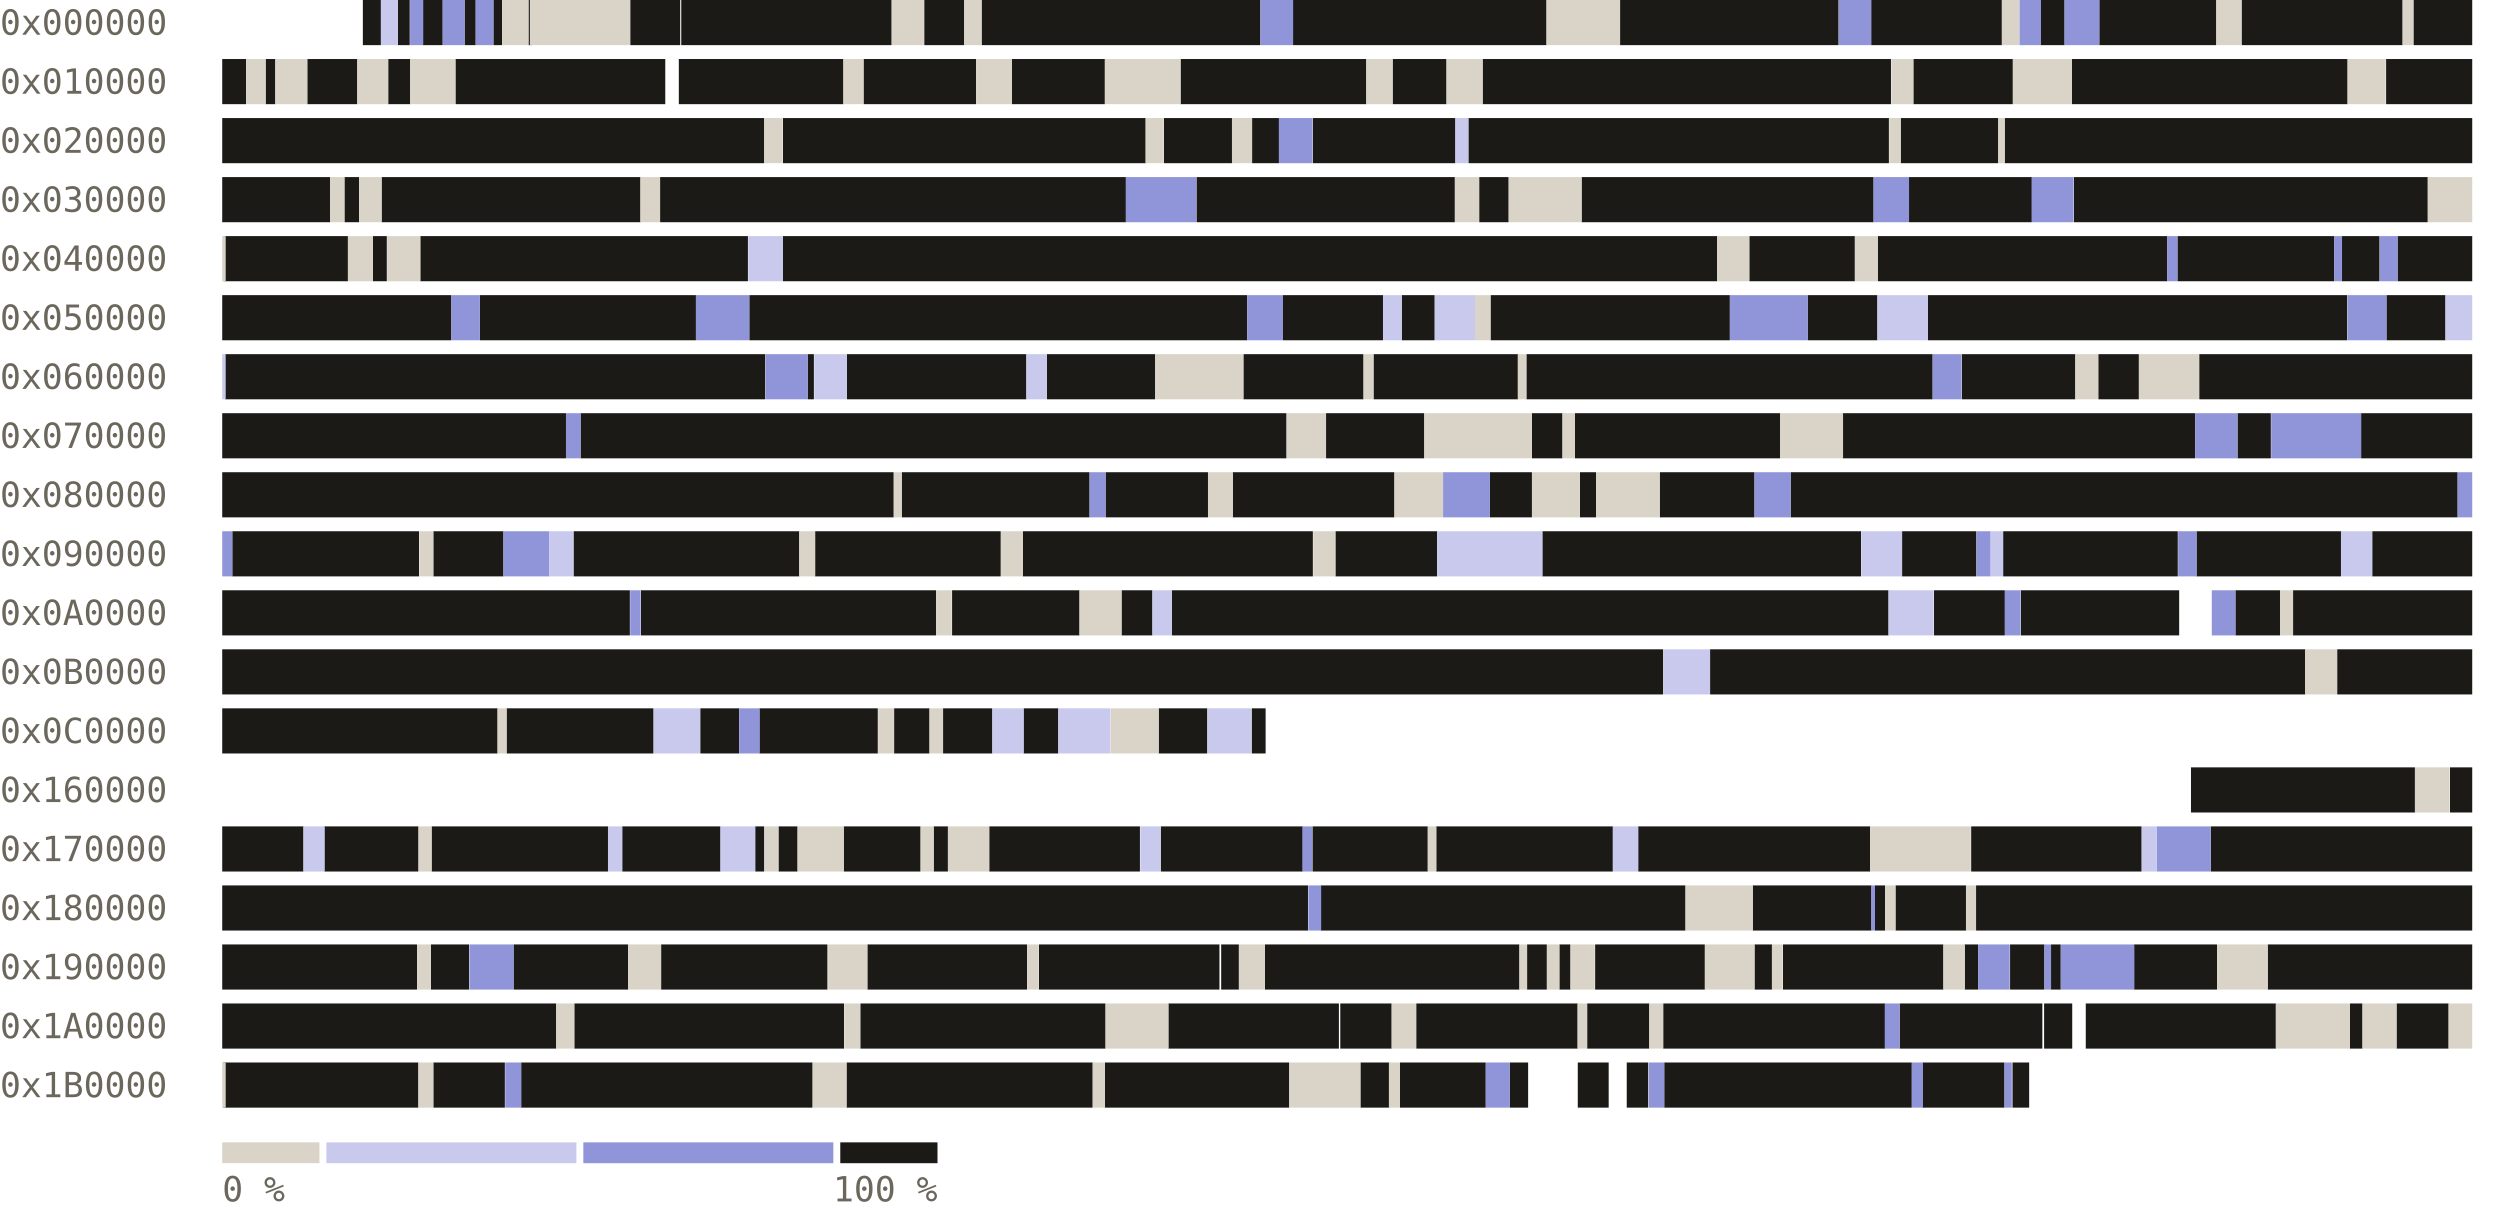
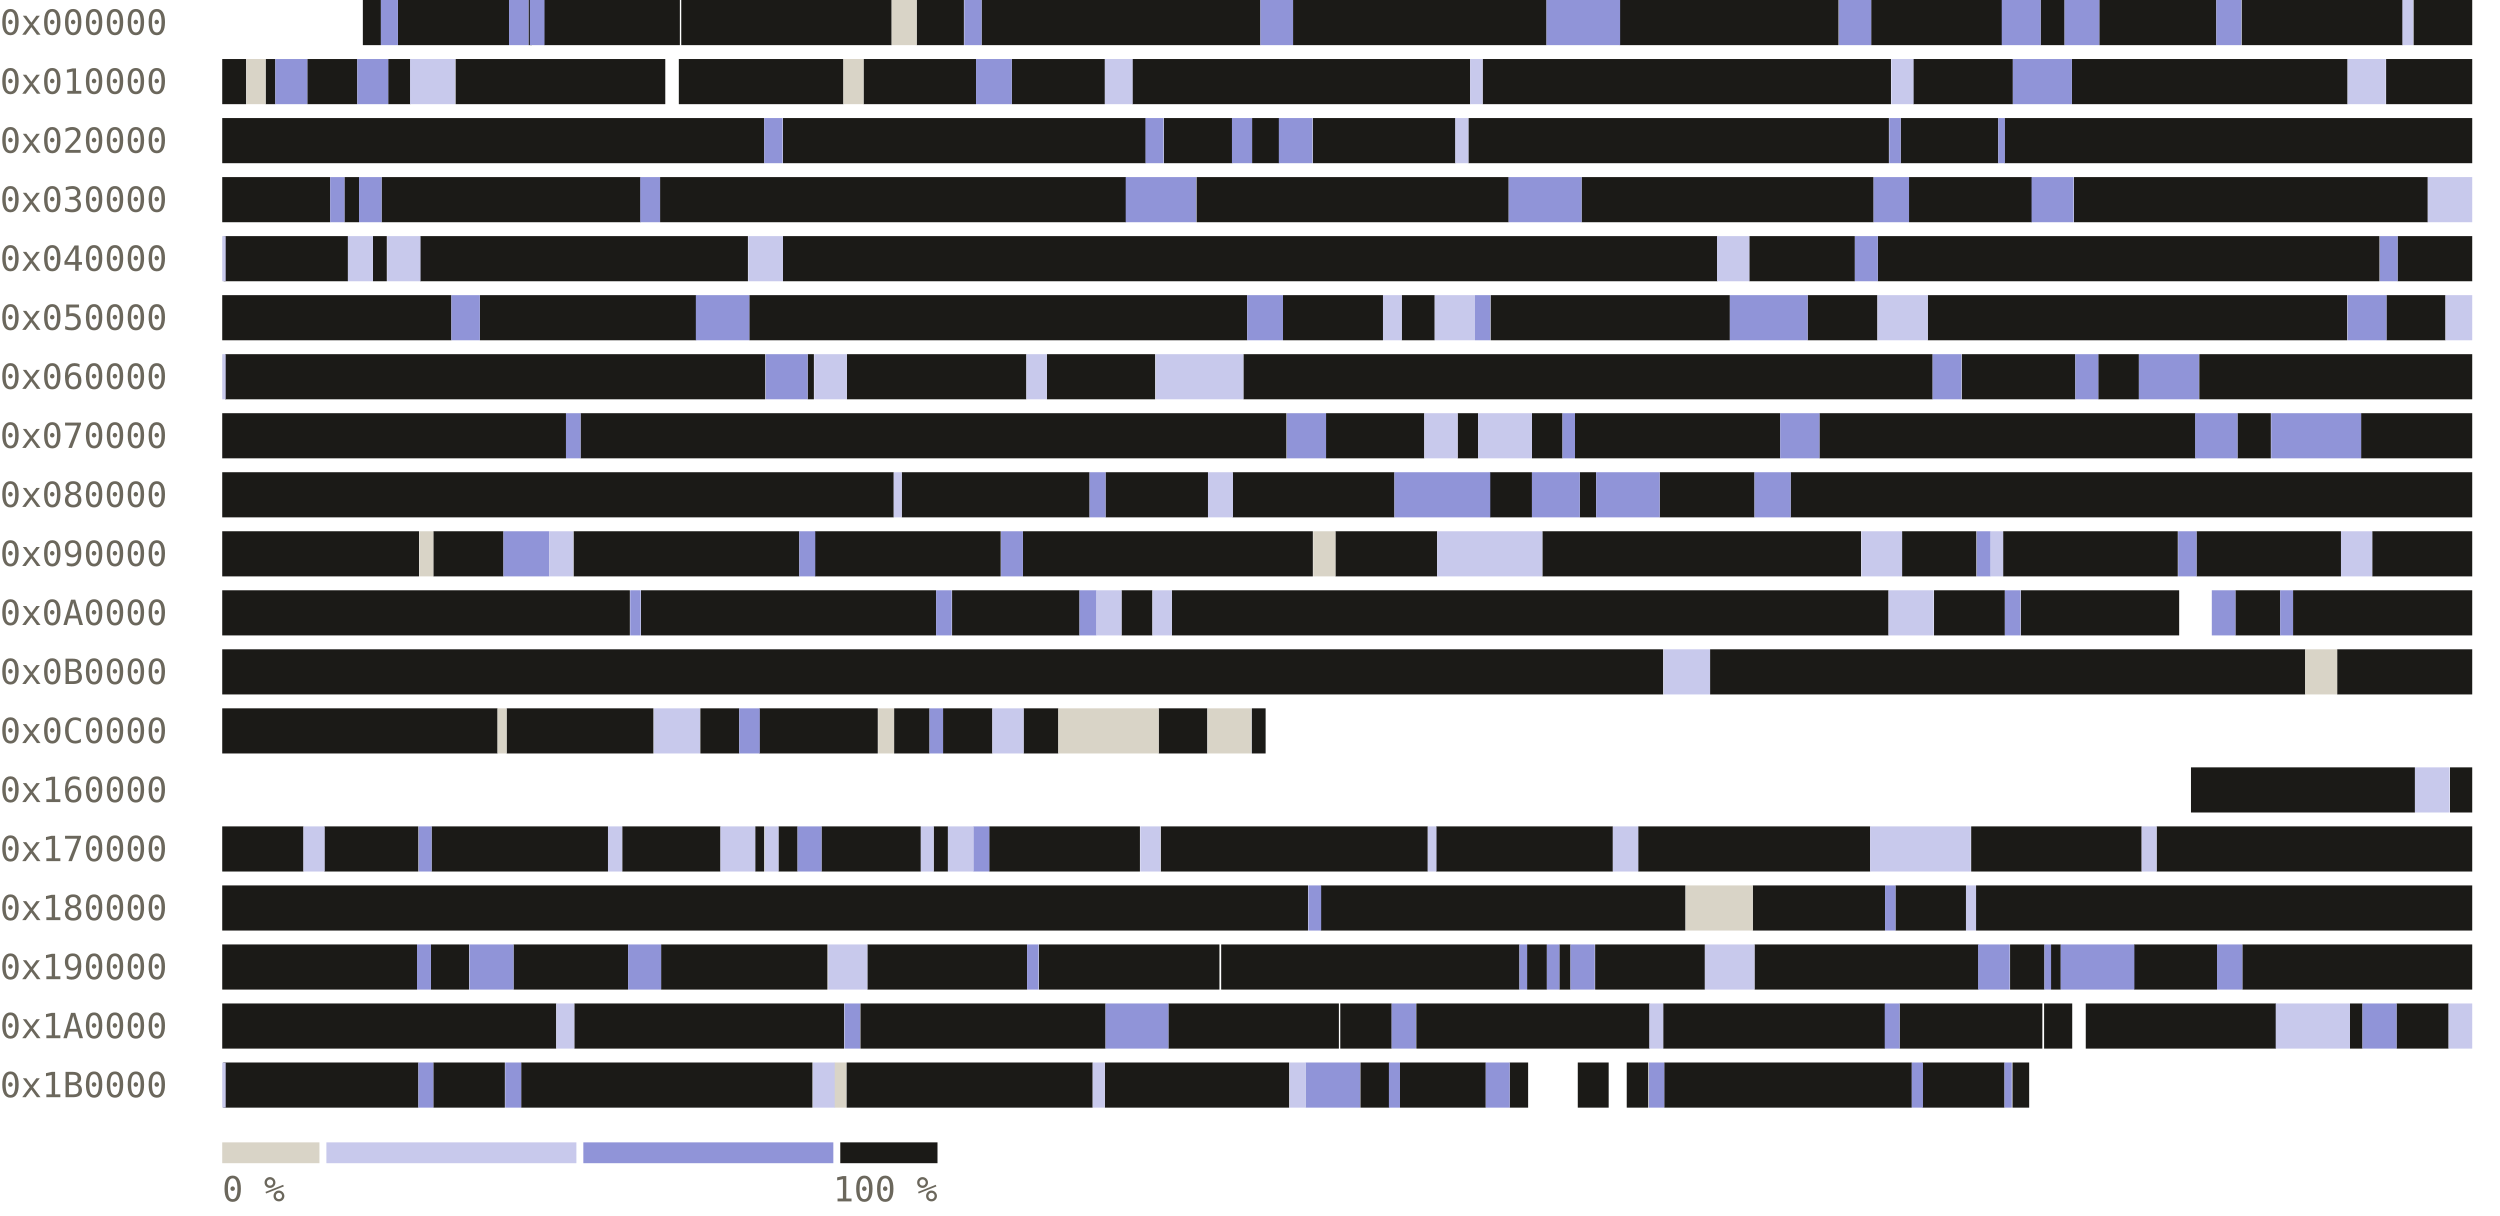
<svg xmlns="http://www.w3.org/2000/svg" viewBox="0 0 720 350" width="720" height="350">
  <style>text{font:10px monospace;fill:#6b675c}.q0{fill:#d9d4c7}.q1{fill:#e3e2f2}.q2{fill:#d6d6ef}.q3{fill:#c8c9ec}.q4{fill:#babce8}.q5{fill:#acafe4}.q6{fill:#9ea2df}.q7{fill:#9094d8}.q8{fill:#8186cf}.q9{fill:#7277c4}.q10{fill:#1b1a17}@media (prefers-color-scheme:dark){text{fill:#a8a293}.q0{fill:#4a463d}.q1{fill:#35375a}.q2{fill:#3c3f66}.q3{fill:#444772}.q4{fill:#4d517f}.q5{fill:#575b8c}.q6{fill:#62669a}.q7{fill:#6e72a8}.q8{fill:#7b7fb6}.q9{fill:#888cc4}.q10{fill:#d6d0bd}}</style>
  <text x="0" y="10">0x000000</text>
  <text x="0" y="27">0x010000</text>
  <text x="0" y="44">0x020000</text>
  <text x="0" y="61">0x030000</text>
  <text x="0" y="78">0x040000</text>
  <text x="0" y="95">0x050000</text>
  <text x="0" y="112">0x060000</text>
  <text x="0" y="129">0x070000</text>
  <text x="0" y="146">0x080000</text>
  <text x="0" y="163">0x090000</text>
  <text x="0" y="180">0x0A0000</text>
  <text x="0" y="197">0x0B0000</text>
  <text x="0" y="214">0x0C0000</text>
  <text x="0" y="231">0x160000</text>
  <text x="0" y="248">0x170000</text>
  <text x="0" y="265">0x180000</text>
  <text x="0" y="282">0x190000</text>
  <text x="0" y="299">0x1A0000</text>
  <text x="0" y="316">0x1B0000</text>
-   <path class="q10" d="M104.5 0h5.2v13h-5.2zM114.6 0h3.4v13h-3.4zM121.8 0h5.7v13h-5.7zM133.8 0h3.2v13h-3.2zM142.1 0h2.5v13h-2.5zM152.2 0h1v13h-1zM181.5 0h14.4v13h-14.4zM196.2 0h60.6v13h-60.6zM266.2 0h11.5v13h-11.5zM282.7 0h80.3v13h-80.3zM372.4 0h73v13h-73zM466.5 0h63v13h-63zM538.9 0h37.7v13h-37.7zM587.7 0h6.9v13h-6.9zM604.6 0h33.7v13h-33.7zM645.6 0h46.4v13h-46.4zM695.1 0h16.9v13h-16.9zM64 17h6.9v13h-6.9zM76.5 17h2.8v13h-2.8zM88.5 17h14.4v13h-14.4zM111.8 17h6.4v13h-6.4zM131.2 17h60.4v13h-60.4zM195.5 17h47.4v13h-47.4zM248.7 17h32.4v13h-32.4zM291.4 17h26.8v13h-26.8zM340 17h53.5v13h-53.5zM401.1 17h15.5v13h-15.5zM427 17h117.6v13h-117.6zM551 17h28.7v13h-28.7zM596.7 17h79.4v13h-79.4zM687.2 17h24.8v13h-24.8zM64 34h156.1v13h-156.1zM225.5 34h104.5v13h-104.5zM335.2 34h19.7v13h-19.7zM360.6 34h7.8v13h-7.8zM378.1 34h41.1v13h-41.1zM422.9 34h121.1v13h-121.1zM547.4 34h28.1v13h-28.1zM577.3 34h134.7v13h-134.7zM64 51h31.1v13h-31.1zM99.2 51h4.2v13h-4.2zM109.9 51h74.6v13h-74.6zM190.1 51h134.2v13h-134.2zM344.6 51h74.4v13h-74.4zM426 51h8.5v13h-8.5zM455.5 51h84.1v13h-84.1zM549.8 51h35.4v13h-35.4zM597.3 51h101.9v13h-101.9zM64.4 68h35.8v13h-35.8zM107.4 68h4v13h-4zM121 68h94.4v13h-94.4zM225.5 68h269.1v13h-269.1zM503.8 68h30.4v13h-30.4zM540.8 68h83.4v13h-83.4zM627.1 68h45.2v13h-45.2zM674.5 68h10.8v13h-10.8zM690.5 68h21.5v13h-21.5zM64 85h66v13h-66zM138.2 85h62.3v13h-62.3zM215.8 85h143.4v13h-143.4zM369.5 85h28.8v13h-28.8zM403.7 85h9.5v13h-9.5zM429.3 85h68.9v13h-68.9zM520.6 85h20.1v13h-20.1zM555.2 85h120.8v13h-120.8zM687.3 85h17v13h-17zM64.8 102h155.6v13h-155.6zM232.6 102h1.8v13h-1.8zM243.9 102h51.7v13h-51.7zM301.5 102h31.2v13h-31.2zM358.1 102h34.6v13h-34.6zM395.6 102h41.6v13h-41.6zM439.6 102h117v13h-117zM565 102h32.7v13h-32.7zM604.3 102h11.7v13h-11.7zM633.4 102h78.6v13h-78.6zM64 119h99v13h-99zM167.2 119h203.3v13h-203.3zM381.9 119h28.3v13h-28.3zM441.2 119h8.8v13h-8.8zM453.6 119h59.1v13h-59.1zM530.7 119h101.5v13h-101.5zM644.4 119h9.6v13h-9.6zM680 119h32v13h-32zM64 136h193.4v13h-193.4zM259.7 136h54.1v13h-54.1zM318.4 136h29.5v13h-29.5zM355 136h46.6v13h-46.6zM429.1 136h12.1v13h-12.1zM455 136h4.7v13h-4.7zM478 136h27.3v13h-27.3zM515.7 136h192.1v13h-192.1zM66.9 153h53.8v13h-53.8zM124.8 153h20.2v13h-20.2zM165.2 153h65v13h-65zM234.7 153h53.5v13h-53.5zM294.6 153h83.5v13h-83.5zM384.6 153h29.3v13h-29.3zM444.2 153h91.8v13h-91.8zM547.8 153h21.4v13h-21.4zM576.9 153h50.3v13h-50.3zM632.6 153h41.6v13h-41.6zM683.2 153h28.8v13h-28.8zM64 170h117.4v13h-117.4zM184.6 170h85v13h-85zM274.2 170h36.7v13h-36.7zM323 170h8.9v13h-8.9zM337.5 170h206.4v13h-206.4zM557 170h20.4v13h-20.4zM582 170h45.6v13h-45.6zM643.8 170h12.9v13h-12.9zM660.4 170h51.6v13h-51.6zM64 187h415v13h-415zM492.5 187h171.4v13h-171.4zM673.1 187h38.9v13h-38.9zM64 204h79.3v13h-79.3zM145.9 204h42.3v13h-42.3zM201.7 204h11.2v13h-11.2zM218.7 204h34.1v13h-34.1zM257.5 204h10.2v13h-10.2zM271.6 204h14.2v13h-14.2zM294.8 204h10v13h-10zM333.7 204h14v13h-14zM360.5 204h4v13h-4zM631 221h64.5v13h-64.5zM705.6 221h6.4v13h-6.4zM64 238h23.4v13h-23.4zM93.4 238h27.1v13h-27.1zM124.3 238h50.8v13h-50.8zM179.2 238h28.3v13h-28.3zM217.5 238h2.6v13h-2.6zM224.2 238h5.5v13h-5.5zM243 238h22.1v13h-22.1zM268.9 238h4.1v13h-4.1zM284.9 238h43.4v13h-43.4zM334.3 238h40.9v13h-40.9zM378 238h33.2v13h-33.2zM413.6 238h50.9v13h-50.9zM471.8 238h66.8v13h-66.8zM567.7 238h49.1v13h-49.1zM636.7 238h75.3v13h-75.3zM64 255h312.7v13h-312.7zM380.4 255h105v13h-105zM504.8 255h34.2v13h-34.2zM540 255h2.9v13h-2.9zM545.9 255h20.3v13h-20.3zM569.1 255h142.9v13h-142.9zM64 272h56.1v13h-56.1zM124.1 272h11v13h-11zM147.9 272h33v13h-33zM190.4 272h47.9v13h-47.9zM249.8 272h46v13h-46zM299.2 272h52v13h-52zM351.7 272h5.1v13h-5.1zM364.3 272h73.3v13h-73.3zM439.8 272h5.7v13h-5.7zM449.1 272h3.2v13h-3.2zM459.4 272h31.6v13h-31.6zM505.3 272h5.1v13h-5.1zM513.5 272h46.2v13h-46.2zM565.8 272h3.9v13h-3.9zM578.9 272h9.9v13h-9.9zM590.7 272h2.8v13h-2.8zM614.6 272h23.9v13h-23.9zM653.1 272h58.9v13h-58.9zM64 289h96.2v13h-96.2zM165.4 289h77.7v13h-77.7zM247.8 289h70.6v13h-70.6zM336.5 289h49.1v13h-49.1zM386 289h14.8v13h-14.8zM407.9 289h46.5v13h-46.5zM457.1 289h17.9v13h-17.9zM479 289h63.9v13h-63.9zM547.1 289h41.1v13h-41.1zM588.7 289h8.1v13h-8.1zM600.7 289h54.8v13h-54.8zM676.8 289h3.6v13h-3.6zM690.2 289h15v13h-15zM64.3 306h56.2v13h-56.2zM124.8 306h20.6v13h-20.6zM150.1 306h83.9v13h-83.9zM243.8 306h70.9v13h-70.9zM318.2 306h53.1v13h-53.1zM391.8 306h8.3v13h-8.3zM403.2 306h24.7v13h-24.7zM434.8 306h5.3v13h-5.3zM454.4 306h8.9v13h-8.9zM468.5 306h6.2v13h-6.2zM479.3 306h71.3v13h-71.3zM553.7 306h23.6v13h-23.6zM579.6 306h4.8v13h-4.8z" />
-   <path class="q7" d="M118.1 0h3.8v13h-3.8zM127.5 0h6.3v13h-6.3zM137 0h5.1v13h-5.1zM363 0h9.4v13h-9.4zM529.6 0h9.3v13h-9.3zM581.6 0h6.2v13h-6.2zM594.6 0h10v13h-10zM368.3 34h9.7v13h-9.7zM324.2 51h20.3v13h-20.3zM539.6 51h10.2v13h-10.2zM585.1 51h12.1v13h-12.1zM624.2 68h2.9v13h-2.9zM672.3 68h2.2v13h-2.2zM685.4 68h5.1v13h-5.1zM130 85h8.2v13h-8.2zM200.4 85h15.4v13h-15.4zM359.2 85h10.3v13h-10.3zM498.2 85h22.4v13h-22.4zM676.1 85h11.2v13h-11.2zM220.5 102h12.1v13h-12.1zM556.6 102h8.3v13h-8.3zM163 119h4.2v13h-4.2zM632.2 119h12.2v13h-12.2zM654.1 119h25.9v13h-25.9zM313.8 136h4.6v13h-4.6zM415.6 136h13.5v13h-13.5zM505.3 136h10.4v13h-10.4zM707.8 136h4.2v13h-4.2zM64 153h2.9v13h-2.9zM145 153h13.2v13h-13.2zM569.3 153h4v13h-4zM627.3 153h5.3v13h-5.3zM181.5 170h3v13h-3zM577.4 170h4.5v13h-4.5zM637 170h6.8v13h-6.8zM212.9 204h5.9v13h-5.9zM375.1 238h2.8v13h-2.8zM621.1 238h15.6v13h-15.6zM376.8 255h3.7v13h-3.7zM538.9 255h1.1v13h-1.1zM135.2 272h12.7v13h-12.7zM569.7 272h9.1v13h-9.1zM588.8 272h1.9v13h-1.9zM593.5 272h21.2v13h-21.2zM542.8 289h4.3v13h-4.3zM145.5 306h4.6v13h-4.6zM427.9 306h6.9v13h-6.9zM474.9 306h4.4v13h-4.4zM550.6 306h3.2v13h-3.2zM577.3 306h2.1v13h-2.1z" />
-   <path class="q3" d="M109.7 0h4.9v13h-4.9zM419.1 34h3.8v13h-3.8zM215.5 68h10v13h-10zM398.3 85h5.4v13h-5.4zM413.2 85h11.6v13h-11.6zM540.7 85h14.5v13h-14.5zM704.3 85h7.7v13h-7.7zM64 102h1v13h-1zM234.5 102h9.4v13h-9.4zM295.6 102h5.9v13h-5.9zM158.2 153h6.9v13h-6.9zM413.9 153h30.3v13h-30.3zM536.1 153h11.7v13h-11.7zM573.3 153h3.6v13h-3.6zM674.2 153h9v13h-9zM331.9 170h5.6v13h-5.6zM543.9 170h13v13h-13zM479.1 187h13.4v13h-13.4zM188.3 204h13.3v13h-13.3zM285.8 204h9v13h-9zM304.8 204h15v13h-15zM347.8 204h12.5v13h-12.5zM87.4 238h6.1v13h-6.1zM175.1 238h4.1v13h-4.1zM207.5 238h10v13h-10zM328.4 238h5.8v13h-5.8zM464.5 238h7.3v13h-7.3zM616.8 238h4.3v13h-4.3z" />
-   <path class="q0" d="M144.6 0h7.6v13h-7.6zM152.6 0h28.9v13h-28.9zM256.8 0h9.3v13h-9.3zM277.7 0h5v13h-5zM445.4 0h21.2v13h-21.2zM576.5 0h5v13h-5zM638.3 0h7.2v13h-7.2zM691.9 0h3.1v13h-3.1zM71 17h5.5v13h-5.5zM79.3 17h9.2v13h-9.2zM102.9 17h8.9v13h-8.9zM118.1 17h13v13h-13zM242.9 17h5.8v13h-5.8zM281.1 17h10.3v13h-10.3zM318.2 17h21.8v13h-21.8zM393.5 17h7.5v13h-7.5zM416.6 17h10.4v13h-10.4zM544.7 17h6.4v13h-6.4zM579.7 17h17v13h-17zM676.1 17h11v13h-11zM220.1 34h5.3v13h-5.3zM329.9 34h5.2v13h-5.2zM354.8 34h5.8v13h-5.8zM544.1 34h3.3v13h-3.3zM575.5 34h1.9v13h-1.9zM95.1 51h4.1v13h-4.1zM103.4 51h6.5v13h-6.5zM184.4 51h5.7v13h-5.7zM419 51h7v13h-7zM434.5 51h21v13h-21zM699.2 51h12.8v13h-12.8zM64 68h1v13h-1zM100.2 68h7.2v13h-7.2zM111.5 68h9.6v13h-9.6zM494.5 68h9.3v13h-9.3zM534.2 68h6.6v13h-6.6zM424.8 85h4.4v13h-4.4zM332.8 102h25.3v13h-25.3zM392.7 102h2.8v13h-2.8zM437.1 102h2.5v13h-2.5zM597.7 102h6.6v13h-6.6zM616 102h17.3v13h-17.3zM370.6 119h11.3v13h-11.3zM410.2 119h31v13h-31zM450 119h3.6v13h-3.6zM512.7 119h18.1v13h-18.1zM257.4 136h2.3v13h-2.3zM347.9 136h7.2v13h-7.2zM401.6 136h14v13h-14zM441.2 136h13.8v13h-13.8zM459.7 136h18.3v13h-18.3zM120.8 153h4v13h-4zM230.2 153h4.6v13h-4.6zM288.3 153h6.3v13h-6.3zM378.2 153h6.4v13h-6.4zM269.6 170h4.5v13h-4.5zM310.9 170h12.1v13h-12.1zM656.7 170h3.7v13h-3.7zM663.9 187h9.2v13h-9.2zM143.3 204h2.6v13h-2.6zM252.9 204h4.6v13h-4.6zM267.7 204h3.9v13h-3.9zM319.9 204h13.8v13h-13.8zM695.5 221h10v13h-10zM120.6 238h3.7v13h-3.7zM220.3 238h3.9v13h-3.9zM229.7 238h13.3v13h-13.3zM265.2 238h3.7v13h-3.7zM273 238h11.9v13h-11.9zM411.2 238h2.5v13h-2.5zM538.6 238h29v13h-29zM485.5 255h19.3v13h-19.3zM542.9 255h3v13h-3zM566.2 255h2.9v13h-2.9zM120.1 272h4v13h-4zM180.9 272h9.5v13h-9.5zM238.5 272h11.3v13h-11.3zM295.8 272h3.3v13h-3.3zM356.8 272h7.5v13h-7.5zM437.6 272h2.2v13h-2.2zM445.5 272h3.6v13h-3.6zM452.3 272h7v13h-7zM491 272h14.3v13h-14.3zM510.3 272h3.1v13h-3.1zM559.7 272h6.2v13h-6.2zM638.5 272h14.6v13h-14.6zM160.2 289h5.2v13h-5.2zM243.2 289h4.5v13h-4.5zM318.4 289h18.1v13h-18.1zM400.8 289h7v13h-7zM454.3 289h2.8v13h-2.8zM475 289h4v13h-4zM655.4 289h21.4v13h-21.4zM680.4 289h9.8v13h-9.8zM705.2 289h6.8v13h-6.8zM64 306h1v13h-1zM120.5 306h4.3v13h-4.3zM234.1 306h9.7v13h-9.7zM314.7 306h3.5v13h-3.5zM371.4 306h20.4v13h-20.4zM400 306h3.2v13h-3.2z" />
+   <path class="q10" d="M104.5 0h5.2v13h-5.2zM114.6 0h32v13h-32zM152.2 0h1v13h-1zM156.7 0h39.1v13h-39.1zM196.2 0h60.6v13h-60.6zM264 0h13.6v13h-13.6zM282.7 0h80.3v13h-80.3zM372.4 0h73v13h-73zM466.5 0h63v13h-63zM538.9 0h37.7v13h-37.7zM587.7 0h6.9v13h-6.9zM604.6 0h33.7v13h-33.7zM645.6 0h46.4v13h-46.4zM695.1 0h16.9v13h-16.9zM64 17h6.9v13h-6.9zM76.5 17h2.8v13h-2.8zM88.5 17h14.4v13h-14.4zM111.8 17h6.4v13h-6.4zM131.2 17h60.4v13h-60.4zM195.5 17h47.4v13h-47.4zM248.7 17h32.4v13h-32.4zM291.4 17h26.8v13h-26.8zM326.1 17h97.3v13h-97.3zM427 17h117.6v13h-117.6zM551 17h28.7v13h-28.7zM596.7 17h79.4v13h-79.4zM687.2 17h24.8v13h-24.8zM64 34h156.1v13h-156.1zM225.5 34h104.5v13h-104.5zM335.2 34h19.7v13h-19.7zM360.6 34h7.8v13h-7.8zM378.1 34h41.1v13h-41.1zM422.9 34h121.1v13h-121.1zM547.4 34h28.1v13h-28.1zM577.3 34h134.7v13h-134.7zM64 51h31.1v13h-31.1zM99.2 51h4.2v13h-4.2zM109.9 51h74.6v13h-74.6zM190.1 51h134.2v13h-134.2zM344.6 51h89.9v13h-89.9zM455.5 51h84.1v13h-84.1zM549.8 51h35.4v13h-35.4zM597.3 51h101.9v13h-101.9zM64.4 68h35.8v13h-35.8zM107.4 68h4v13h-4zM121 68h94.4v13h-94.4zM225.5 68h269.1v13h-269.1zM503.8 68h30.4v13h-30.4zM540.8 68h144.5v13h-144.5zM690.5 68h21.5v13h-21.5zM64 85h66v13h-66zM138.2 85h62.3v13h-62.3zM215.8 85h143.4v13h-143.4zM369.5 85h28.8v13h-28.8zM403.7 85h9.5v13h-9.5zM429.3 85h68.9v13h-68.9zM520.6 85h20.1v13h-20.1zM555.2 85h120.8v13h-120.8zM687.3 85h17v13h-17zM64.8 102h155.6v13h-155.6zM232.6 102h1.8v13h-1.8zM243.9 102h51.7v13h-51.7zM301.5 102h31.2v13h-31.2zM358.1 102h198.5v13h-198.5zM565 102h32.7v13h-32.7zM604.3 102h11.7v13h-11.7zM633.4 102h78.6v13h-78.6zM64 119h99v13h-99zM167.2 119h203.3v13h-203.3zM381.9 119h28.3v13h-28.3zM419.8 119h5.9v13h-5.9zM441.2 119h8.8v13h-8.8zM453.6 119h59.1v13h-59.1zM524 119h108.3v13h-108.3zM644.4 119h9.6v13h-9.6zM680 119h32v13h-32zM64 136h193.4v13h-193.4zM259.7 136h54.1v13h-54.1zM318.4 136h29.5v13h-29.5zM355 136h46.6v13h-46.6zM429.1 136h12.1v13h-12.1zM455 136h4.7v13h-4.7zM478 136h27.3v13h-27.3zM515.7 136h196.3v13h-196.3zM64 153h56.7v13h-56.7zM124.8 153h20.2v13h-20.2zM165.2 153h65v13h-65zM234.7 153h53.5v13h-53.5zM294.6 153h83.5v13h-83.5zM384.6 153h29.3v13h-29.3zM444.2 153h91.8v13h-91.8zM547.8 153h21.4v13h-21.4zM576.9 153h50.3v13h-50.3zM632.6 153h41.6v13h-41.6zM683.2 153h28.8v13h-28.8zM64 170h117.4v13h-117.4zM184.6 170h85v13h-85zM274.2 170h36.7v13h-36.7zM323 170h8.9v13h-8.9zM337.5 170h206.4v13h-206.4zM557 170h20.4v13h-20.4zM582 170h45.6v13h-45.6zM643.8 170h12.9v13h-12.9zM660.4 170h51.6v13h-51.6zM64 187h415v13h-415zM492.5 187h171.4v13h-171.4zM673.1 187h38.9v13h-38.9zM64 204h79.3v13h-79.3zM145.9 204h42.3v13h-42.3zM201.7 204h11.2v13h-11.2zM218.7 204h34.1v13h-34.1zM257.5 204h10.2v13h-10.2zM271.6 204h14.2v13h-14.2zM294.8 204h10v13h-10zM333.7 204h14v13h-14zM360.5 204h4v13h-4zM631 221h64.5v13h-64.5zM705.6 221h6.4v13h-6.4zM64 238h23.4v13h-23.4zM93.4 238h27.1v13h-27.1zM124.3 238h50.8v13h-50.8zM179.2 238h28.3v13h-28.3zM217.5 238h2.6v13h-2.6zM224.2 238h5.5v13h-5.5zM236.6 238h28.6v13h-28.6zM268.9 238h4.1v13h-4.1zM284.9 238h43.4v13h-43.4zM334.3 238h76.9v13h-76.9zM413.6 238h50.9v13h-50.9zM471.8 238h66.8v13h-66.8zM567.7 238h49.1v13h-49.1zM621.1 238h90.9v13h-90.9zM64 255h312.7v13h-312.7zM380.4 255h105v13h-105zM504.8 255h38.1v13h-38.1zM545.9 255h20.3v13h-20.3zM569.1 255h142.9v13h-142.9zM64 272h56.1v13h-56.1zM124.1 272h11v13h-11zM147.9 272h33v13h-33zM190.4 272h47.9v13h-47.9zM249.8 272h46v13h-46zM299.2 272h52v13h-52zM351.7 272h85.9v13h-85.9zM439.8 272h5.7v13h-5.7zM449.1 272h3.2v13h-3.2zM459.4 272h31.6v13h-31.6zM505.3 272h64.5v13h-64.5zM578.9 272h9.9v13h-9.9zM590.7 272h2.8v13h-2.8zM614.6 272h23.9v13h-23.9zM645.8 272h66.2v13h-66.2zM64 289h96.2v13h-96.2zM165.4 289h77.7v13h-77.7zM247.8 289h70.6v13h-70.6zM336.5 289h49.1v13h-49.1zM386 289h14.8v13h-14.8zM407.9 289h67.2v13h-67.2zM479 289h63.9v13h-63.9zM547.1 289h41.1v13h-41.1zM588.7 289h8.1v13h-8.1zM600.7 289h54.8v13h-54.8zM676.8 289h3.6v13h-3.6zM690.2 289h15v13h-15zM64.3 306h56.2v13h-56.2zM124.8 306h20.6v13h-20.6zM150.1 306h83.9v13h-83.9zM243.8 306h70.9v13h-70.9zM318.2 306h53.1v13h-53.1zM391.8 306h8.3v13h-8.3zM403.2 306h24.7v13h-24.7zM434.8 306h5.3v13h-5.3zM454.4 306h8.9v13h-8.9zM468.5 306h6.2v13h-6.2zM479.3 306h71.3v13h-71.3zM553.7 306h23.6v13h-23.6zM579.6 306h4.8v13h-4.8z" />
+   <path class="q7" d="M109.7 0h4.9v13h-4.9zM146.6 0h5.6v13h-5.6zM152.6 0h4.2v13h-4.2zM277.7 0h5v13h-5zM363 0h9.4v13h-9.4zM445.4 0h21.2v13h-21.2zM529.6 0h9.3v13h-9.3zM576.5 0h11.2v13h-11.2zM594.6 0h10v13h-10zM638.3 0h7.2v13h-7.2zM79.3 17h9.2v13h-9.2zM102.9 17h8.9v13h-8.9zM281.1 17h10.3v13h-10.3zM579.7 17h17v13h-17zM220.1 34h5.3v13h-5.3zM329.9 34h5.2v13h-5.2zM354.8 34h5.8v13h-5.8zM368.3 34h9.7v13h-9.7zM544.1 34h3.3v13h-3.3zM575.5 34h1.9v13h-1.9zM95.1 51h4.1v13h-4.1zM103.4 51h6.5v13h-6.5zM184.4 51h5.7v13h-5.7zM324.2 51h20.3v13h-20.3zM434.5 51h21v13h-21zM539.6 51h10.2v13h-10.2zM585.1 51h12.1v13h-12.1zM534.2 68h6.6v13h-6.6zM685.4 68h5.1v13h-5.1zM130 85h8.2v13h-8.2zM200.4 85h15.4v13h-15.4zM359.2 85h10.3v13h-10.3zM424.8 85h4.4v13h-4.4zM498.2 85h22.4v13h-22.4zM676.1 85h11.2v13h-11.2zM220.5 102h12.1v13h-12.1zM556.6 102h8.3v13h-8.3zM597.7 102h6.6v13h-6.6zM616 102h17.3v13h-17.3zM163 119h4.2v13h-4.2zM370.6 119h11.3v13h-11.3zM450 119h3.6v13h-3.6zM512.7 119h11.3v13h-11.3zM632.2 119h12.2v13h-12.2zM654.1 119h25.9v13h-25.9zM313.8 136h4.6v13h-4.6zM401.6 136h27.6v13h-27.6zM441.2 136h13.8v13h-13.8zM459.7 136h18.3v13h-18.3zM505.3 136h10.4v13h-10.4zM145 153h13.2v13h-13.2zM230.2 153h4.6v13h-4.6zM288.3 153h6.3v13h-6.3zM569.3 153h4v13h-4zM627.3 153h5.3v13h-5.3zM181.5 170h3v13h-3zM269.6 170h4.5v13h-4.5zM310.9 170h4.9v13h-4.9zM577.4 170h4.5v13h-4.5zM637 170h6.8v13h-6.8zM656.7 170h3.7v13h-3.7zM212.9 204h5.9v13h-5.9zM267.7 204h3.9v13h-3.9zM120.6 238h3.7v13h-3.7zM229.7 238h6.9v13h-6.9zM280.3 238h4.6v13h-4.6zM376.8 255h3.7v13h-3.7zM542.9 255h3v13h-3zM120.1 272h4v13h-4zM135.2 272h12.7v13h-12.7zM180.9 272h9.5v13h-9.5zM295.8 272h3.3v13h-3.3zM437.6 272h2.2v13h-2.2zM445.5 272h3.6v13h-3.6zM452.3 272h7v13h-7zM569.7 272h9.1v13h-9.1zM588.8 272h1.9v13h-1.9zM593.5 272h21.2v13h-21.2zM638.5 272h7.3v13h-7.3zM243.2 289h4.5v13h-4.5zM318.4 289h18.1v13h-18.1zM400.8 289h7v13h-7zM542.8 289h4.3v13h-4.3zM680.4 289h9.8v13h-9.8zM120.5 306h4.3v13h-4.3zM145.5 306h4.6v13h-4.6zM376 306h15.7v13h-15.7zM400 306h3.2v13h-3.2zM427.9 306h6.9v13h-6.9zM474.9 306h4.4v13h-4.4zM550.6 306h3.2v13h-3.2zM577.3 306h2.1v13h-2.1z" />
+   <path class="q3" d="M691.9 0h3.1v13h-3.1zM118.1 17h13v13h-13zM318.2 17h8v13h-8zM423.4 17h3.6v13h-3.6zM544.7 17h6.4v13h-6.4zM676.1 17h11v13h-11zM419.1 34h3.8v13h-3.8zM699.2 51h12.8v13h-12.8zM64 68h1v13h-1zM100.2 68h7.2v13h-7.2zM111.5 68h9.6v13h-9.6zM215.5 68h10v13h-10zM494.5 68h9.3v13h-9.3zM398.3 85h5.4v13h-5.4zM413.2 85h11.6v13h-11.6zM540.7 85h14.5v13h-14.5zM704.3 85h7.7v13h-7.7zM64 102h1v13h-1zM234.5 102h9.4v13h-9.4zM295.6 102h5.9v13h-5.9zM332.8 102h25.3v13h-25.3zM410.2 119h9.6v13h-9.6zM425.7 119h15.5v13h-15.5zM257.4 136h2.3v13h-2.3zM347.9 136h7.2v13h-7.2zM158.2 153h6.9v13h-6.9zM413.9 153h30.3v13h-30.3zM536.1 153h11.7v13h-11.7zM573.3 153h3.6v13h-3.6zM674.2 153h9v13h-9zM315.8 170h7.2v13h-7.2zM331.9 170h5.6v13h-5.6zM543.9 170h13v13h-13zM479.1 187h13.4v13h-13.4zM188.3 204h13.3v13h-13.3zM285.8 204h9v13h-9zM695.5 221h10v13h-10zM87.4 238h6.1v13h-6.1zM175.1 238h4.1v13h-4.1zM207.5 238h10v13h-10zM220.3 238h3.9v13h-3.9zM265.2 238h3.7v13h-3.7zM273 238h7.4v13h-7.4zM328.4 238h5.8v13h-5.8zM411.2 238h2.5v13h-2.5zM464.5 238h7.3v13h-7.3zM538.6 238h29v13h-29zM616.8 238h4.3v13h-4.3zM566.2 255h2.9v13h-2.9zM238.5 272h11.3v13h-11.3zM491 272h14.3v13h-14.3zM160.2 289h5.2v13h-5.2zM475 289h4v13h-4zM655.4 289h21.4v13h-21.4zM705.2 289h6.8v13h-6.8zM64 306h1v13h-1zM234.1 306h6.4v13h-6.4zM314.7 306h3.5v13h-3.5zM371.4 306h4.6v13h-4.6z" />
+   <path class="q0" d="M256.8 0h7.2v13h-7.2zM71 17h5.5v13h-5.5zM242.9 17h5.8v13h-5.8zM120.8 153h4v13h-4zM378.2 153h6.4v13h-6.4zM663.9 187h9.2v13h-9.2zM143.3 204h2.6v13h-2.6zM252.9 204h4.6v13h-4.6zM304.8 204h28.9v13h-28.9zM347.8 204h12.5v13h-12.5zM485.5 255h19.3v13h-19.3zM240.4 306h3.3v13h-3.3z" />
  <rect class="q0" x="64" y="329" width="28" height="6" />
  <rect class="q3" x="94" y="329" width="72" height="6" />
  <rect class="q7" x="168" y="329" width="72" height="6" />
  <rect class="q10" x="242" y="329" width="28" height="6" />
  <text x="64" y="346">0 %</text>
  <text x="270" y="346" text-anchor="end">100 %</text>
</svg>
